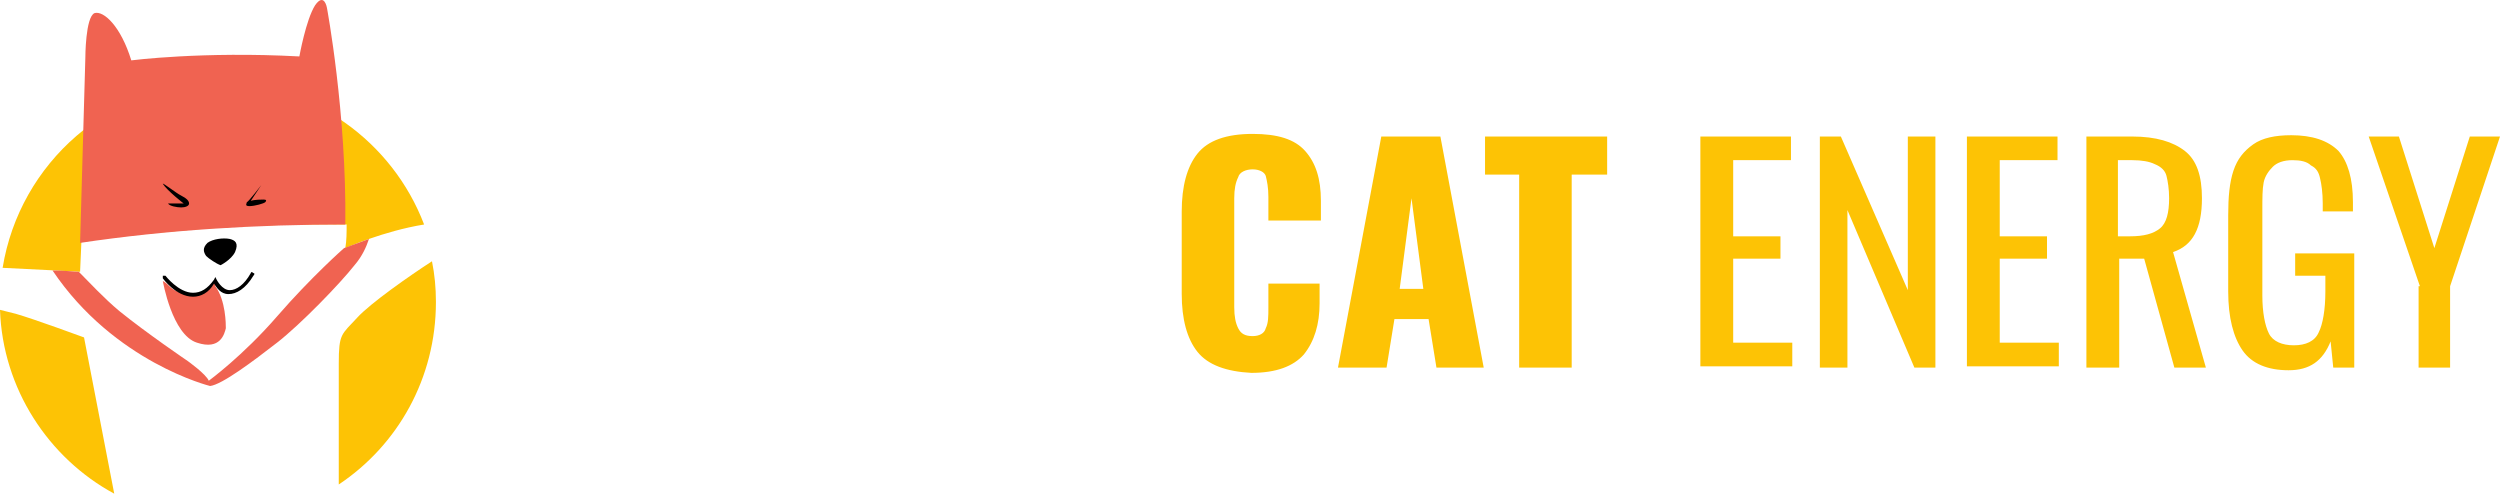
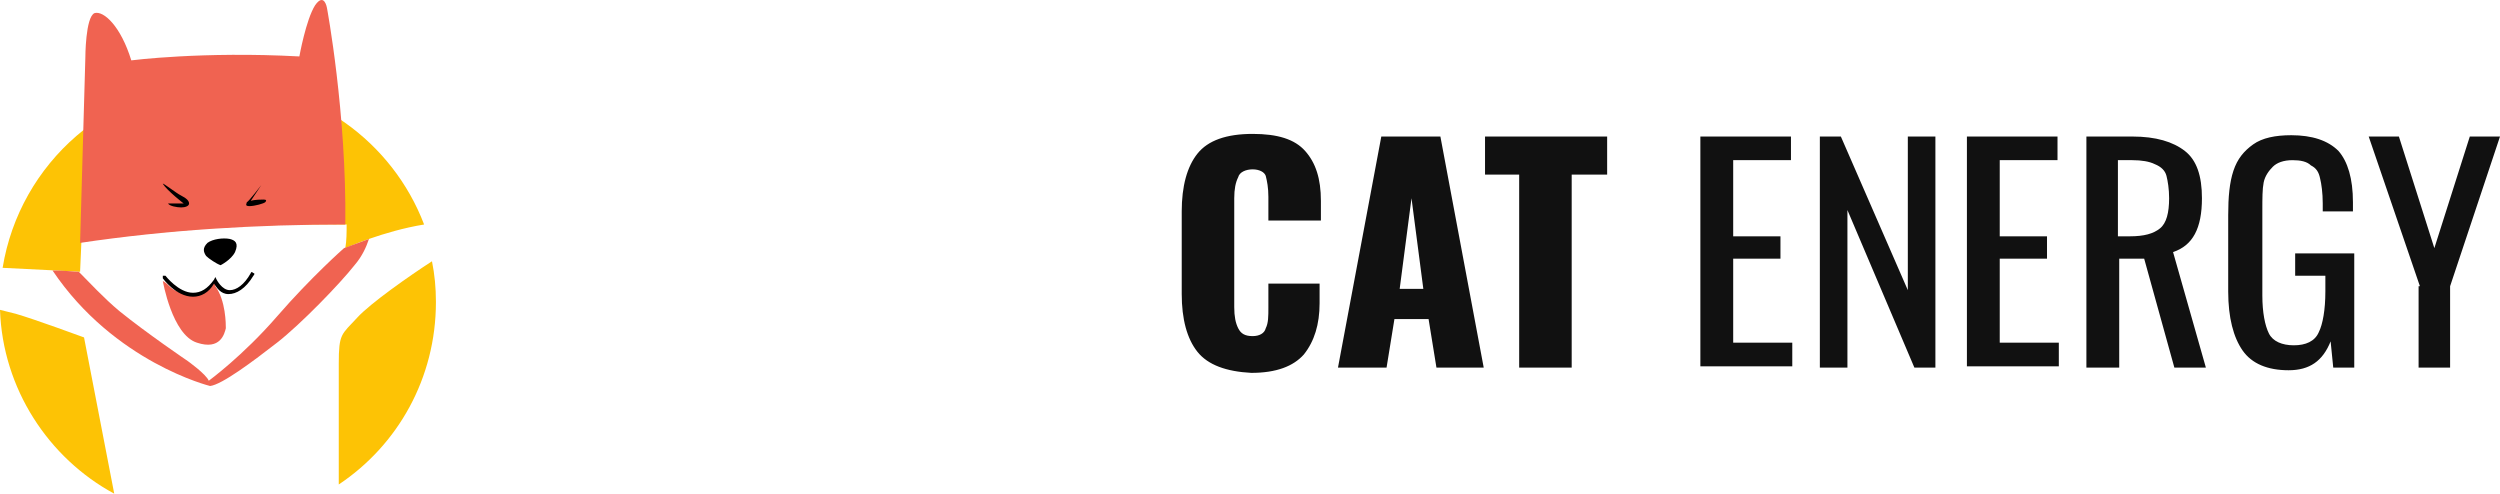
<svg xmlns="http://www.w3.org/2000/svg" viewBox="0 0.002 190.4 37.598">
  <style>.st0{fill:#fdc305}.st1{fill:#f06351}</style>
  <path class="st0" d="M6.1 20.7l.1-2.3c6.7-.9 13.4-1.4 20.2-1.3 0 .6 0 1.2-.1 1.8 0 0 2.9-1.3 6-1.8-2.4-6.3-8.5-10.8-15.6-10.8C8.4 6.3 1.5 12.4.2 20.4c2.2.1 5.9.3 5.9.3zm21.1 3.5c-1.2 1.3-1.4 1.2-1.4 3.5v9.2c4.5-3 7.4-8.1 7.4-13.9 0-1.1-.1-2.1-.3-3.1-1.7 1.1-4.7 3.2-5.7 4.3zM6.4 25.7s-3.8-1.4-5.2-1.8L0 23.6c.2 6 3.7 11.3 8.7 14L6.4 25.7z" />
  <path class="st1" d="M26.3 17.1C26.4 8.6 24.9.6 24.9.6s-.2-1.2-.9-.2c-.7 1.1-1.2 3.9-1.2 3.9-7.4-.4-12.8.3-12.8.3C9.2 2 7.9.8 7.2 1c-.7.3-.7 3.4-.7 3.4l-.4 14.1c6.7-1 13.5-1.4 20.2-1.4z" />
  <path d="M12.4 14c0-.1 1 .7 1.4.9.4.2.6.4.6.6 0 .2-.3.3-.6.3s-.9-.1-1-.3H14c.1.1-1.3-1-1.6-1.5zm7.5.1s-1 1.3-1.1 1.3c0 .1-.2.3.2.3s1.1-.2 1.2-.3c.1-.1.1-.2-.1-.2s-.7 0-1 .1l.8-1.2s.1-.1 0 0zm-3.1 6.1s.8-.4 1.1-1c.3-.7 0-.9-.4-1-.5-.1-1.3 0-1.7.3-.4.4-.3.7-.1 1 .2.2.8.6 1.1.7z" />
  <path class="st1" d="M16.3 21.5s-.2.4-.5.6c-.2.2-.6.4-1 .4-.6 0-1.1-.2-1.5-.4-.2-.1-.4-.3-.5-.4-.2-.2-.4-.3-.4-.3s.7 4.1 2.6 4.7c1.8.6 2.1-.7 2.2-1.1 0-.3 0-2.1-.8-3.2.1-.4 0-.2-.1-.3z" />
  <path d="M14.7 22.6c-1.3 0-2.3-1.4-2.3-1.4V21h.2s1 1.3 2.1 1.3c.6 0 1.1-.3 1.6-1l.1-.2.1.2s.4.8 1 .8c.5 0 1.1-.4 1.6-1.3 0-.1.1-.1.2 0 .1 0 .1.1 0 .2-.6 1-1.3 1.4-1.9 1.4-.6 0-.9-.5-1.1-.8-.4.7-1 1-1.6 1z" />
  <path class="st1" d="M26.2 18.9s-2.5 2.2-5.1 5.2-5.2 4.9-5.2 4.9c-.2-.5-1.6-1.5-1.6-1.5s-3.1-2.1-5.2-3.8c-1.2-1-2.3-2.2-3.1-3-.3 0-1.1-.1-2-.1 4.7 7 12 8.8 12 8.8.9-.1 3.3-1.9 5.1-3.3 1.8-1.4 4.8-4.5 5.9-5.9.6-.7.9-1.4 1.1-2-1.1.4-1.9.7-1.9.7z" />
-   <path class="st0" d="M91.2 26.8c-.8-1-1.2-2.5-1.2-4.4v-6.3c0-1.9.4-3.4 1.2-4.4.8-1 2.2-1.5 4.2-1.5 1.9 0 3.2.4 4 1.3.8.9 1.2 2.1 1.2 3.8v1.5h-4V15c0-.7-.1-1.2-.2-1.6-.1-.3-.5-.5-1-.5s-1 .2-1.1.6c-.2.4-.3.9-.3 1.6v8.3c0 .7.1 1.2.3 1.6.2.4.5.6 1.1.6.5 0 .9-.2 1-.6.2-.4.2-.9.2-1.6v-1.8h3.9v1.5c0 1.6-.4 2.9-1.2 3.9-.8.9-2.1 1.4-4 1.4-1.9-.1-3.3-.6-4.1-1.6zm14-16.4h4.5L113 28h-3.6l-.6-3.7h-2.6l-.6 3.7h-3.7l3.3-17.6zm3.2 11.6l-.9-6.9-.9 6.9h1.8zm7.4-8.7h-2.7v-2.9h9.3v2.9h-2.7V28h-4V13.3zm13.7-2.9h6.9v1.8H132V18h3.6v1.7H132v6.4h4.5v1.8h-7V10.4zm9 0h1.7l5.1 11.7V10.4h2.1V28h-1.6l-5.1-12v12h-2.1V10.4zm11.3 0h6.9v1.8h-4.4V18h3.6v1.7h-3.6v6.4h4.5v1.8h-7V10.4zm9 0h3.6c1.8 0 3.1.4 4 1.1s1.3 1.9 1.3 3.6c0 2.3-.7 3.6-2.2 4.1L168 28h-2.4l-2.3-8.3h-1.9V28h-2.5V10.4zm3.4 7.6c1.1 0 1.8-.2 2.3-.6.5-.4.7-1.2.7-2.3 0-.7-.1-1.3-.2-1.7s-.4-.7-.9-.9c-.4-.2-1-.3-1.7-.3h-1.1V18h.9zm8.6 8.7c-.7-1-1.1-2.5-1.1-4.5v-5.8c0-1.4.1-2.5.4-3.4.3-.9.8-1.5 1.5-2s1.7-.7 2.9-.7c1.6 0 2.8.4 3.6 1.2.7.8 1.1 2.1 1.1 3.9v.7h-2.3v-.6c0-.8-.1-1.5-.2-1.9-.1-.5-.3-.8-.7-1-.3-.3-.8-.4-1.4-.4-.7 0-1.2.2-1.5.5-.3.3-.6.7-.7 1.2-.1.5-.1 1.2-.1 2.1v6.5c0 1.3.2 2.3.5 2.9.3.6 1 .9 1.9.9.9 0 1.6-.3 1.9-1 .3-.6.5-1.7.5-3.1V21h-2.3v-1.7h4.5V28h-1.6l-.2-2c-.6 1.5-1.6 2.2-3.2 2.2s-2.8-.5-3.5-1.5zm13.5-4.9l-3.9-11.4h2.3l2.7 8.5 2.7-8.5h2.3l-3.8 11.4V28h-2.4v-6.2z" fill="#111" />
+   <path d="M91.2 26.8c-.8-1-1.2-2.5-1.2-4.4v-6.3c0-1.9.4-3.4 1.2-4.4.8-1 2.2-1.5 4.2-1.5 1.9 0 3.2.4 4 1.3.8.9 1.2 2.1 1.2 3.8v1.5h-4V15c0-.7-.1-1.2-.2-1.6-.1-.3-.5-.5-1-.5s-1 .2-1.1.6c-.2.4-.3.9-.3 1.6v8.3c0 .7.1 1.2.3 1.6.2.4.5.6 1.1.6.5 0 .9-.2 1-.6.2-.4.2-.9.2-1.6v-1.8h3.9v1.5c0 1.6-.4 2.9-1.2 3.9-.8.9-2.1 1.4-4 1.4-1.9-.1-3.3-.6-4.1-1.6zm14-16.4h4.5L113 28h-3.6l-.6-3.7h-2.6l-.6 3.7h-3.7l3.3-17.6zm3.2 11.6l-.9-6.9-.9 6.9h1.8zm7.4-8.7h-2.7v-2.9h9.3v2.9h-2.7V28h-4V13.3zm13.7-2.9h6.9v1.8H132V18h3.6v1.7H132v6.4h4.5v1.8h-7V10.4zm9 0h1.7l5.1 11.7V10.4h2.1V28h-1.6l-5.1-12v12h-2.1V10.4zm11.3 0h6.9v1.8h-4.4V18h3.6v1.7h-3.6v6.4h4.5v1.8h-7V10.4zm9 0h3.6c1.8 0 3.1.4 4 1.1s1.3 1.9 1.3 3.6c0 2.3-.7 3.6-2.2 4.1L168 28h-2.4l-2.3-8.3h-1.9V28h-2.5V10.4zm3.4 7.6c1.1 0 1.8-.2 2.3-.6.5-.4.7-1.2.7-2.3 0-.7-.1-1.3-.2-1.7s-.4-.7-.9-.9c-.4-.2-1-.3-1.7-.3h-1.1V18h.9zm8.6 8.7c-.7-1-1.1-2.5-1.1-4.5v-5.8c0-1.4.1-2.5.4-3.4.3-.9.8-1.5 1.5-2s1.7-.7 2.9-.7c1.6 0 2.8.4 3.6 1.2.7.8 1.1 2.1 1.1 3.9v.7h-2.3v-.6c0-.8-.1-1.5-.2-1.9-.1-.5-.3-.8-.7-1-.3-.3-.8-.4-1.4-.4-.7 0-1.2.2-1.5.5-.3.3-.6.7-.7 1.2-.1.5-.1 1.2-.1 2.1v6.5c0 1.3.2 2.3.5 2.9.3.6 1 .9 1.9.9.9 0 1.6-.3 1.9-1 .3-.6.5-1.7.5-3.1V21h-2.3v-1.7h4.5V28h-1.6l-.2-2c-.6 1.5-1.6 2.2-3.2 2.2s-2.8-.5-3.5-1.5zm13.5-4.9l-3.9-11.4h2.3l2.7 8.5 2.7-8.5h2.3l-3.8 11.4V28h-2.4v-6.2z" fill="#111" />
</svg>
